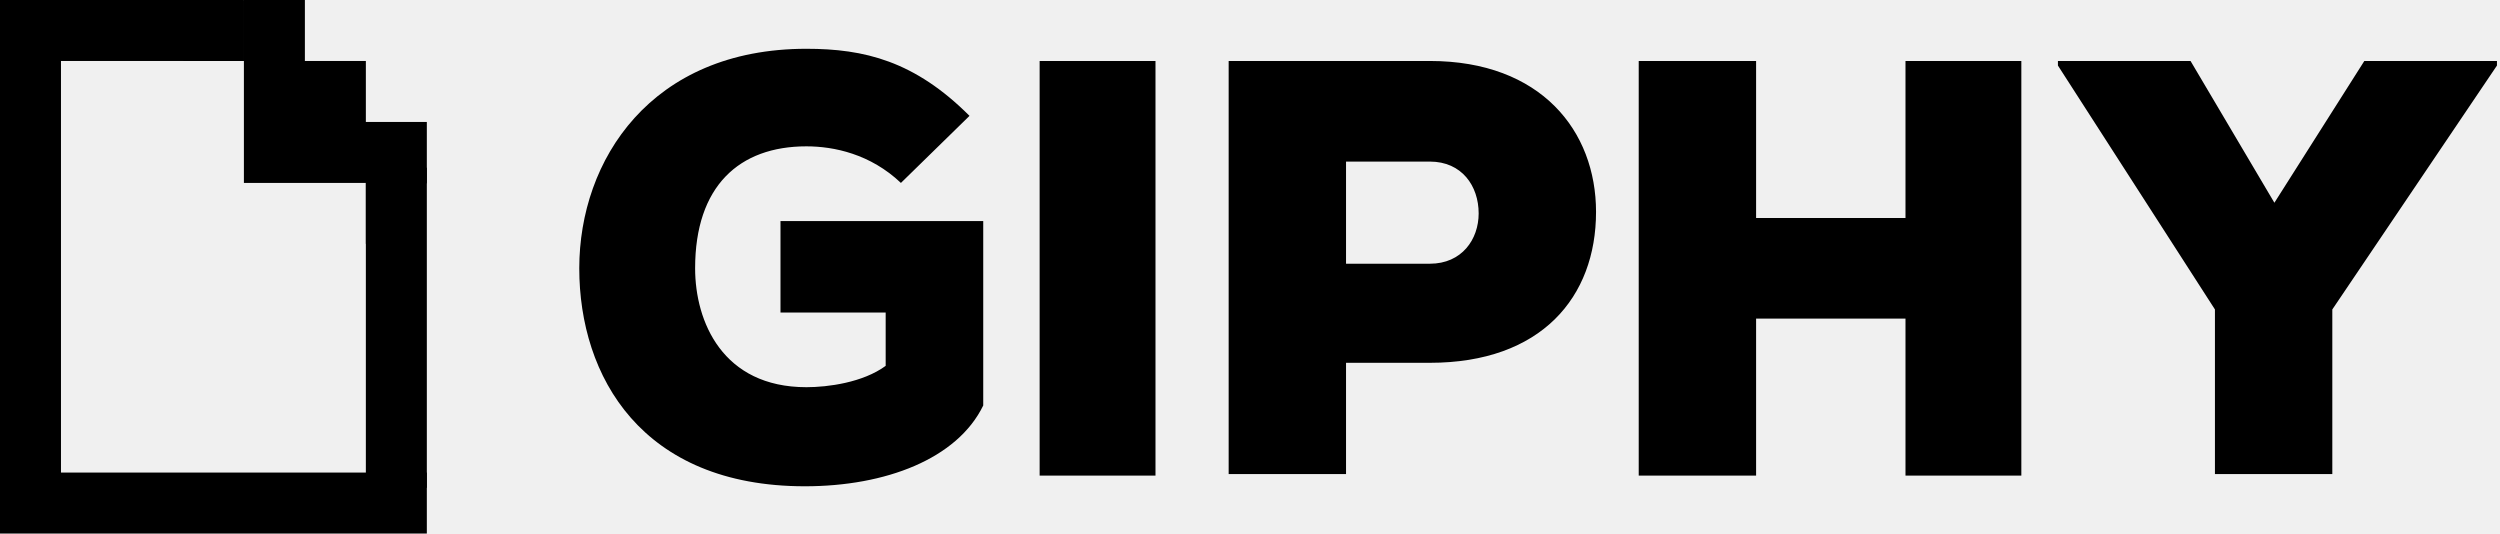
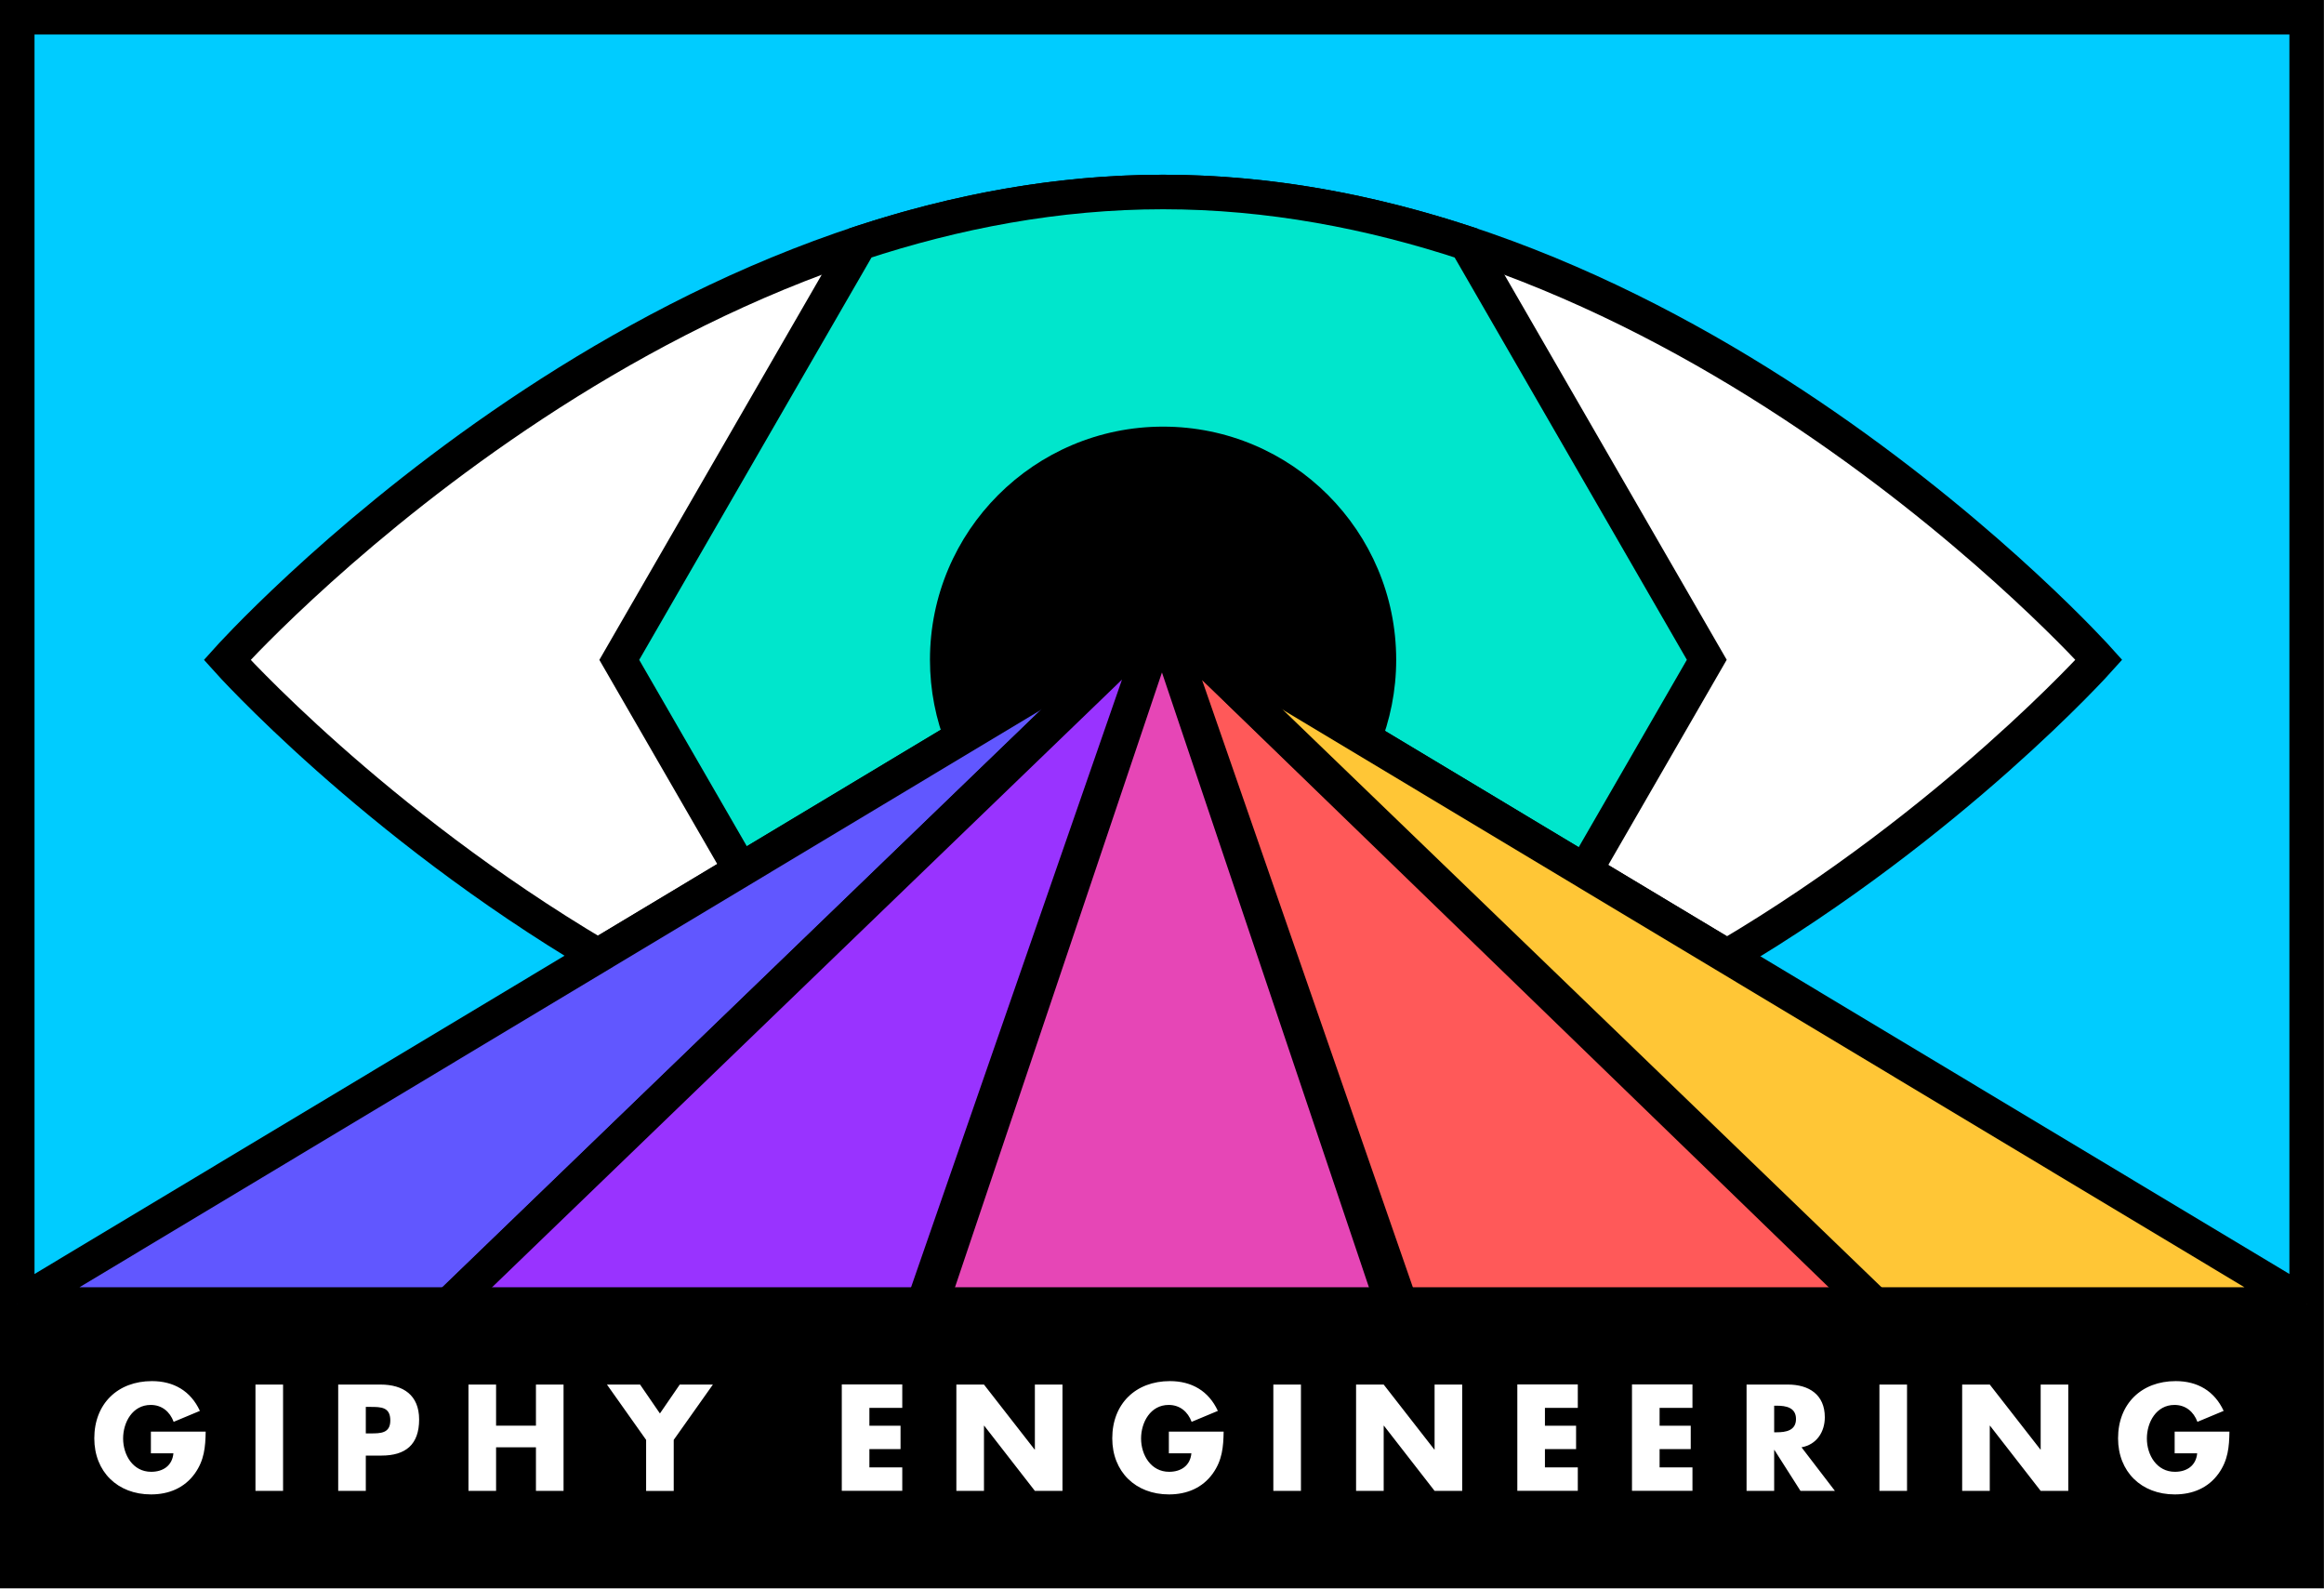
- <svg xmlns="http://www.w3.org/2000/svg" class="Q6bcqX28de_6uGB2vxNet" viewBox="0 0 164 35">
-   <g fill-rule="evenodd" clip-rule="evenodd">
-     <path class="_1NjgLNAGRa5rkn1hnY3jaz" d="M0 3h4v29H0z" />
-     <path class="_3U0fTPBhLsMiqFEe7wW4v8" d="M24 11h4v21h-4z" />
-     <path class="_1VCV9y-QV_DlF6YbX2K4vF" d="M0 31h28v4H0z" />
-     <path class="-mUBWSQfFixrL6L-52_pX" d="M0 0h16v4H0z" />
-     <path class="_13rR6z0aM7uU_NUHkYCn2Z" d="M24 8V4h-4V0h-4v12h12V8" />
-     <path class="I2SO2gQ7GffSGjCGpB0Cm" d="M24 16v-4h4M16 0v4h-4" />
+ <svg xmlns="http://www.w3.org/2000/svg" xmlns:xlink="http://www.w3.org/1999/xlink" version="1.1" id="Layer_2" x="0" y="0" viewBox="0 0 269.37 184.07" xml:space="preserve">
+   <style>.st1{fill:#fff}.st2{clip-path:url(#SVGID_2_)}</style>
+   <path fill="#0cf" d="M2 2h265.36v149.17H2z" />
+   <g id="COLOR_LOGO_4_">
+     <g id="GIPHY_ENGINEERING_2_">
+       <path d="M269.36 0H0v184.06h269.36V0zM4 4h261.36v145.17H4V4z" />
+       <path class="st1" d="M23.84 165.89c-.03 1.8-.16 3.33-1.26 4.87-1.21 1.68-3.02 2.42-5.08 2.42-3.87 0-6.57-2.63-6.57-6.5 0-4 2.71-6.63 6.68-6.63 2.53 0 4.49 1.14 5.56 3.45l-3.04 1.27c-.44-1.18-1.37-1.96-2.66-1.96-2.11 0-3.2 2.01-3.2 3.89 0 1.91 1.14 3.86 3.25 3.86 1.39 0 2.45-.72 2.58-2.14h-2.61v-2.52h6.35zM32.81 172.77h-3.2v-12.32h3.2v12.32zM39.2 160.45h4.9c2.65 0 4.48 1.23 4.48 4.05 0 2.91-1.57 4.18-4.36 4.18H42.4v4.09h-3.2v-12.32zm3.2 5.66h.54c1.16 0 2.3 0 2.3-1.5 0-1.55-1.06-1.57-2.3-1.57h-.54v3.07zM62.12 165.21v-4.76h3.2v12.32h-3.2v-5.05H57.5v5.05h-3.2v-12.32h3.2v4.76h4.62zM70.35 160.45h3.84l2.3 3.35 2.3-3.35h3.84l-4.54 6.41v5.92h-3.2v-5.92l-4.54-6.41zM100.77 163.16v2.06h3.61v2.71h-3.61v2.12h3.81v2.71h-7.01v-12.32h7.01v2.71h-3.81zM110.85 160.45h3.2l5.87 7.53h.03v-7.53h3.2v12.32h-3.2l-5.87-7.55h-.03v7.55h-3.2v-12.32zM141.83 165.89c-.03 1.8-.16 3.33-1.26 4.87-1.21 1.68-3.02 2.42-5.08 2.42-3.87 0-6.57-2.63-6.57-6.5 0-4 2.71-6.63 6.68-6.63 2.53 0 4.49 1.14 5.56 3.45l-3.04 1.27c-.44-1.18-1.37-1.96-2.66-1.96-2.11 0-3.2 2.01-3.2 3.89 0 1.91 1.14 3.86 3.25 3.86 1.39 0 2.45-.72 2.58-2.14h-2.61v-2.52h6.35zM150.79 172.77h-3.2v-12.32h3.2v12.32zM157.18 160.45h3.2l5.87 7.53h.03v-7.53h3.2v12.32h-3.2l-5.87-7.55h-.03v7.55h-3.2v-12.32zM179.07 163.16v2.06h3.61v2.71h-3.61v2.12h3.81v2.71h-7.01v-12.32h7.01v2.71h-3.81zM192.36 163.16v2.06h3.61v2.71h-3.61v2.12h3.81v2.71h-7.01v-12.32h7.01v2.71h-3.81zM212.68 172.77h-3.99l-3.02-4.74h-.03v4.74h-3.2v-12.32h4.79c2.44 0 4.28 1.16 4.28 3.79 0 1.7-.95 3.17-2.7 3.48l3.87 5.05zm-7.04-6.79h.31c1.05 0 2.22-.2 2.22-1.54s-1.18-1.54-2.22-1.54h-.31v3.08zM221.04 172.77h-3.2v-12.32h3.2v12.32zM227.43 160.45h3.2l5.87 7.53h.03v-7.53h3.2v12.32h-3.2l-5.87-7.55h-.03v7.55h-3.2v-12.32zM258.41 165.89c-.03 1.8-.16 3.33-1.26 4.87-1.21 1.68-3.02 2.42-5.08 2.42-3.87 0-6.57-2.63-6.57-6.5 0-4 2.71-6.63 6.68-6.63 2.53 0 4.49 1.14 5.56 3.45l-3.04 1.27c-.44-1.18-1.37-1.96-2.66-1.96-2.11 0-3.2 2.01-3.2 3.89 0 1.91 1.14 3.86 3.25 3.86 1.39 0 2.45-.72 2.58-2.14h-2.61v-2.52h6.35z" />
+     </g>
+     <defs>
+       <path id="SVGID_1_" d="M2 2h265.36v149.17H2z" />
+     </defs>
+     <clipPath id="SVGID_2_">
+       <use xlink:href="#SVGID_1_" overflow="visible" />
+     </clipPath>
+     <g id="Eye_1_" class="st2">
+       <path d="M200.17 110.83c26.19-15.48 43.11-34.37 43.11-34.37S194.71 22.25 134.8 22.25 26.33 76.47 26.33 76.47 43.2 95.3 69.31 110.76l65.36-39.24 65.5 39.31z" fill="#fff" stroke="#000" stroke-width="4" stroke-miterlimit="10" />
+       <path d="M183.7 100.94l14.13-24.48-27.88-48.29c-11.02-3.63-22.84-5.92-35.14-5.92s-24.12 2.29-35.14 5.92l-27.89 48.3 14.07 24.36 48.83-29.32 49.02 29.43z" fill="#00e6cc" stroke="#000" stroke-width="4" stroke-miterlimit="10" />
+       <path d="M134.68 71.51l25.17 15.11c1.27-3.14 1.98-6.56 1.98-10.16 0-14.92-12.1-27.02-27.02-27.02s-27.02 12.1-27.02 27.02c0 3.55.69 6.93 1.93 10.03l24.96-14.98z" />
+     </g>
+     <g class="st2">
+       <defs>
+         <path id="SVGID_3_" d="M134.68 71.51L2 151.17h265.36z" />
+       </defs>
+       <clipPath id="SVGID_4_">
+         <use xlink:href="#SVGID_3_" overflow="visible" />
+       </clipPath>
+       <g clip-path="url(#SVGID_4_)" stroke="#000" stroke-width="4" stroke-miterlimit="10">
+         <path fill="#6157ff" d="M50.25 152.94H-5.51l140.19-81.43z" />
+         <path fill="#93f" d="M106.41 152.94H50.25l84.43-81.43z" />
+         <path fill="#ff5959" d="M218.72 152.94h-55.77l-28.27-81.43z" />
+         <path fill="#ffc636" d="M274.87 152.94h-55.76l-84.43-81.43z" />
+         <path fill="#e646b6" d="M162.56 154.47H106.8l27.88-82.81z" />
+       </g>
+       <use xlink:href="#SVGID_3_" overflow="visible" fill="none" stroke="#000" stroke-width="4" stroke-miterlimit="10" />
+     </g>
  </g>
-   <path d="M59.1 12c-2-1.9-4.4-2.4-6.2-2.4-4.4 0-7.3 2.6-7.3 8 0 3.5 1.8 7.8 7.3 7.8 1.4 0 3.7-.3 5.2-1.4v-3.5h-6.9v-6h13.3v12.1c-1.7 3.5-6.4 5.3-11.7 5.3-10.7 0-14.8-7.2-14.8-14.3 0-7.1 4.7-14.4 14.9-14.4 3.8 0 7.1.8 10.7 4.4L59.1 12zm9.1 19.2V4h7.6v27.2h-7.6zm20.1-7.4v7.3h-7.7V4h13.2c7.3 0 10.9 4.6 10.9 9.9 0 5.6-3.6 9.9-10.9 9.9h-5.5zm0-6.5h5.5c2.1 0 3.2-1.6 3.2-3.3 0-1.8-1.1-3.4-3.2-3.4h-5.5v6.7zM125 31.2V20.9h-9.8v10.3h-7.7V4h7.7v10.3h9.8V4h7.6v27.2H125zm24.2-17.9l5.9-9.3h8.7v.3l-10.8 16v10.8h-7.7V20.3L135 4.3V4h8.7l5.5 9.3z" />
</svg>
